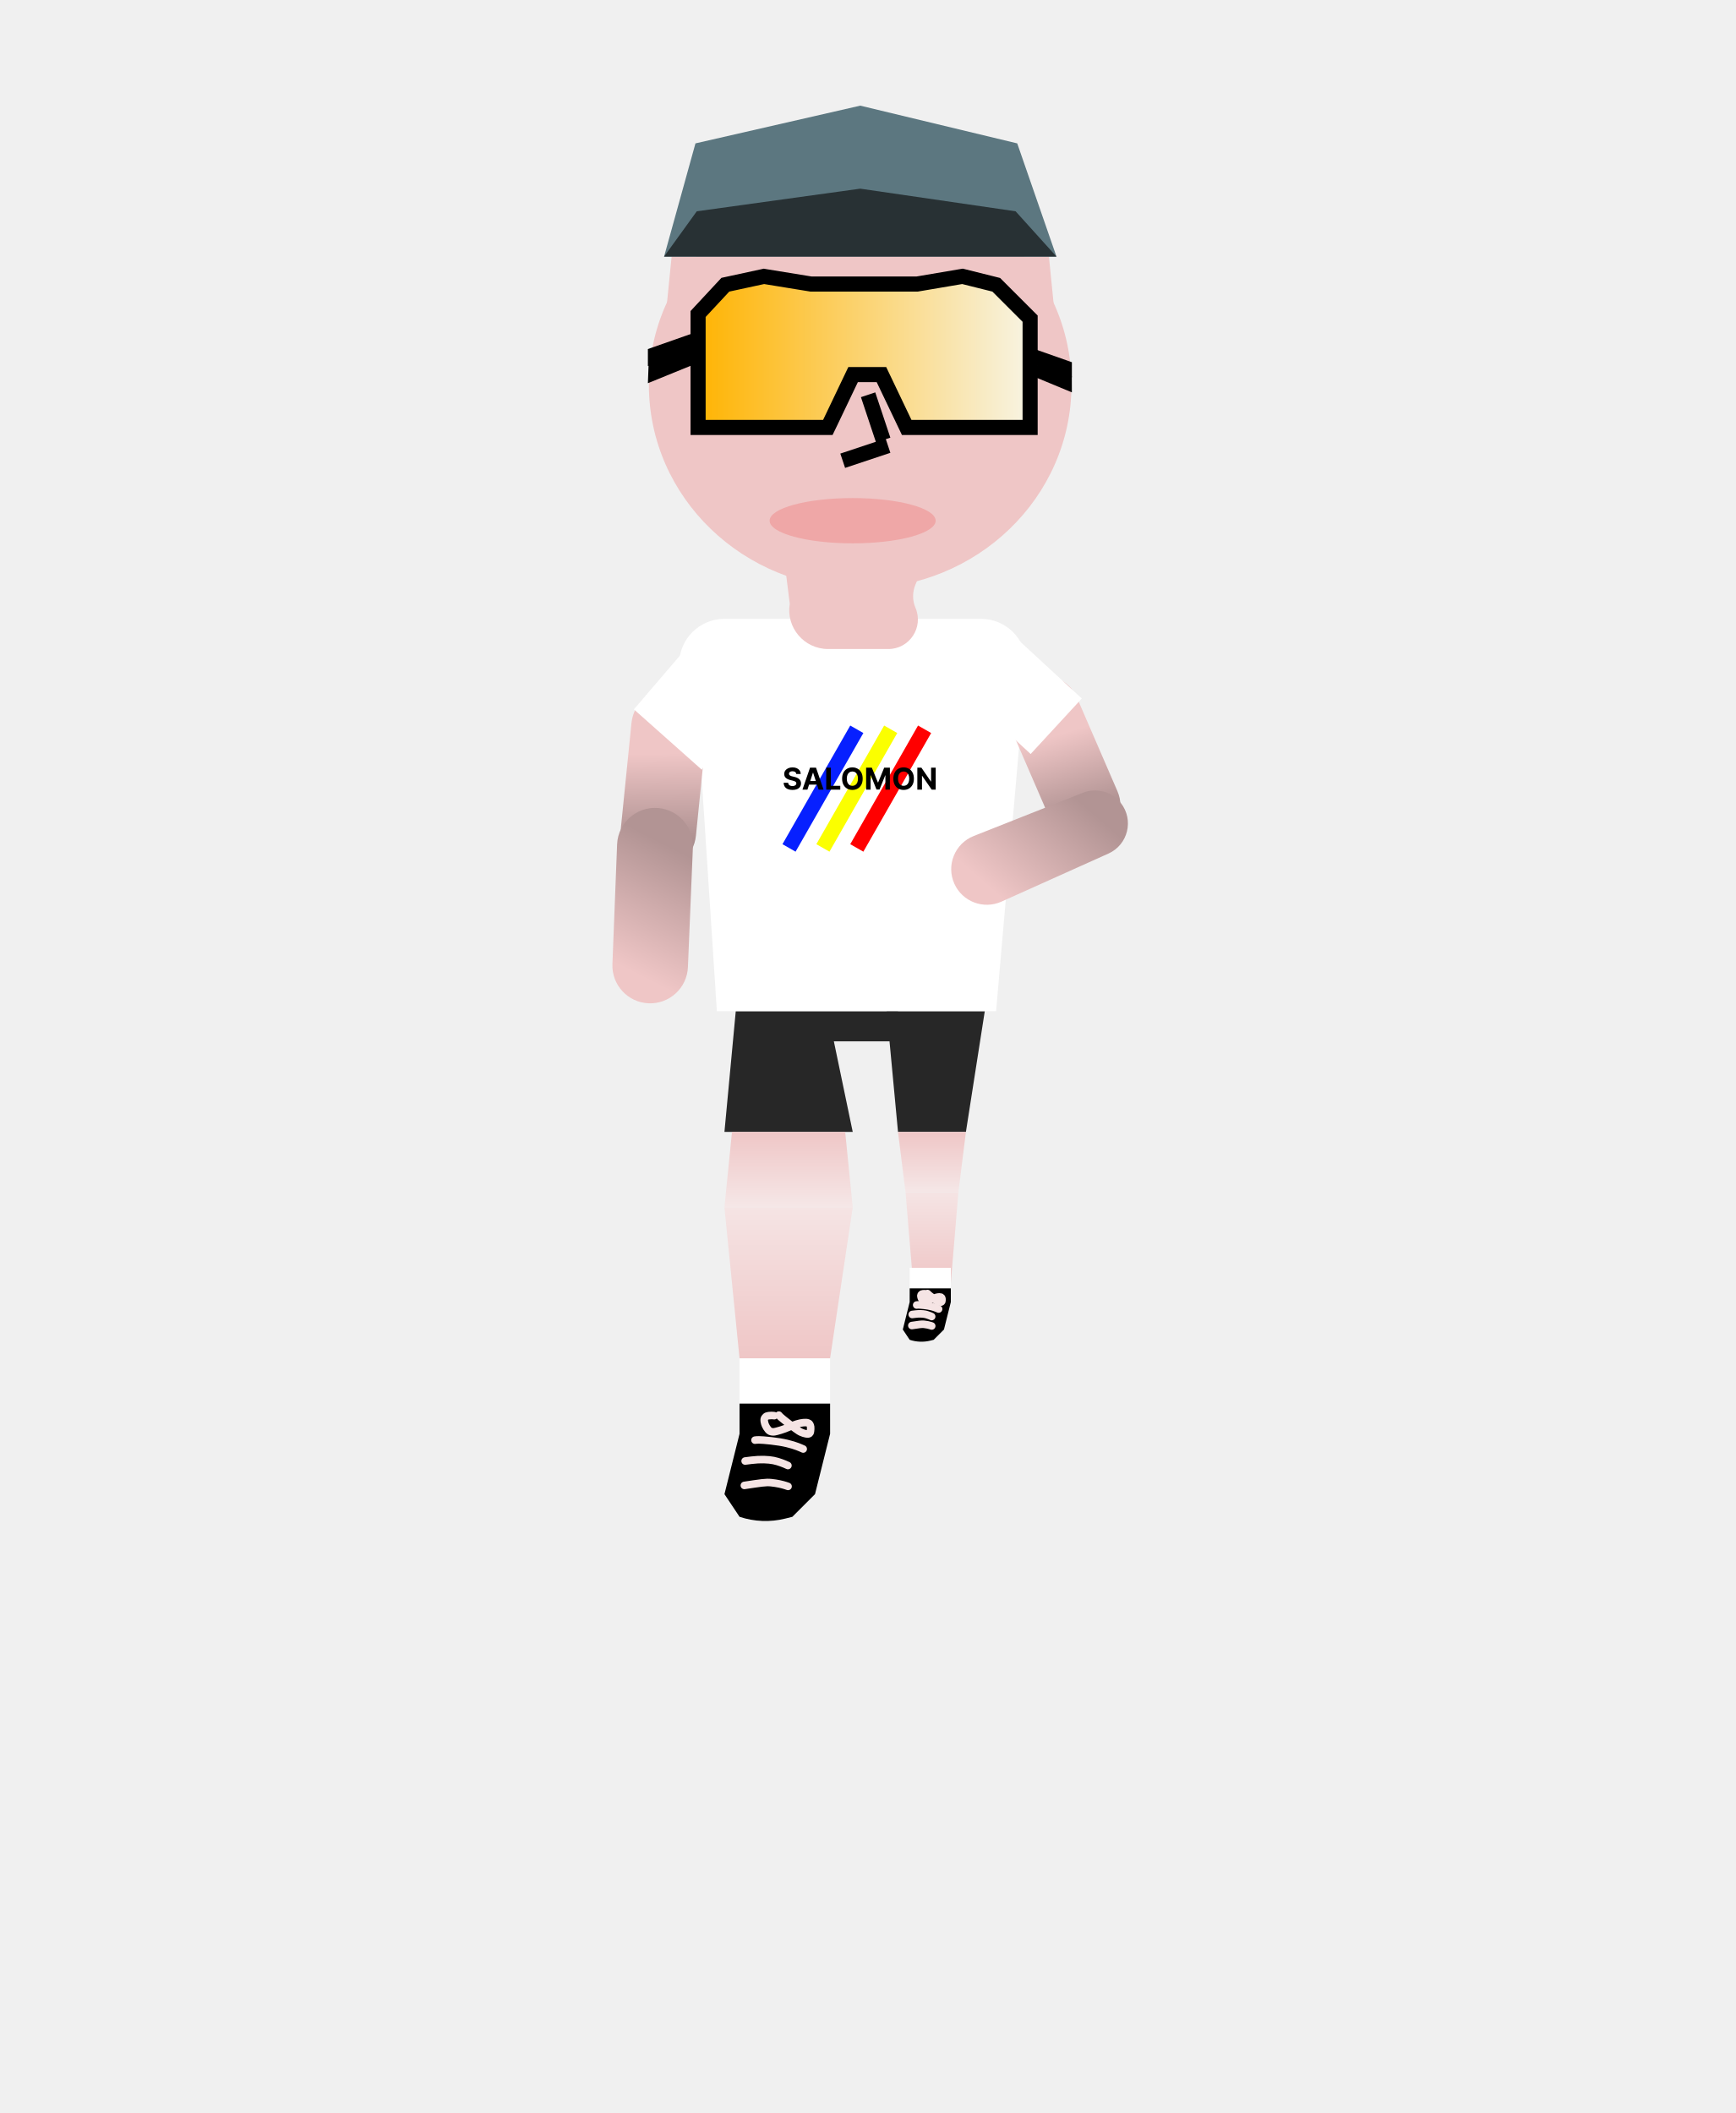
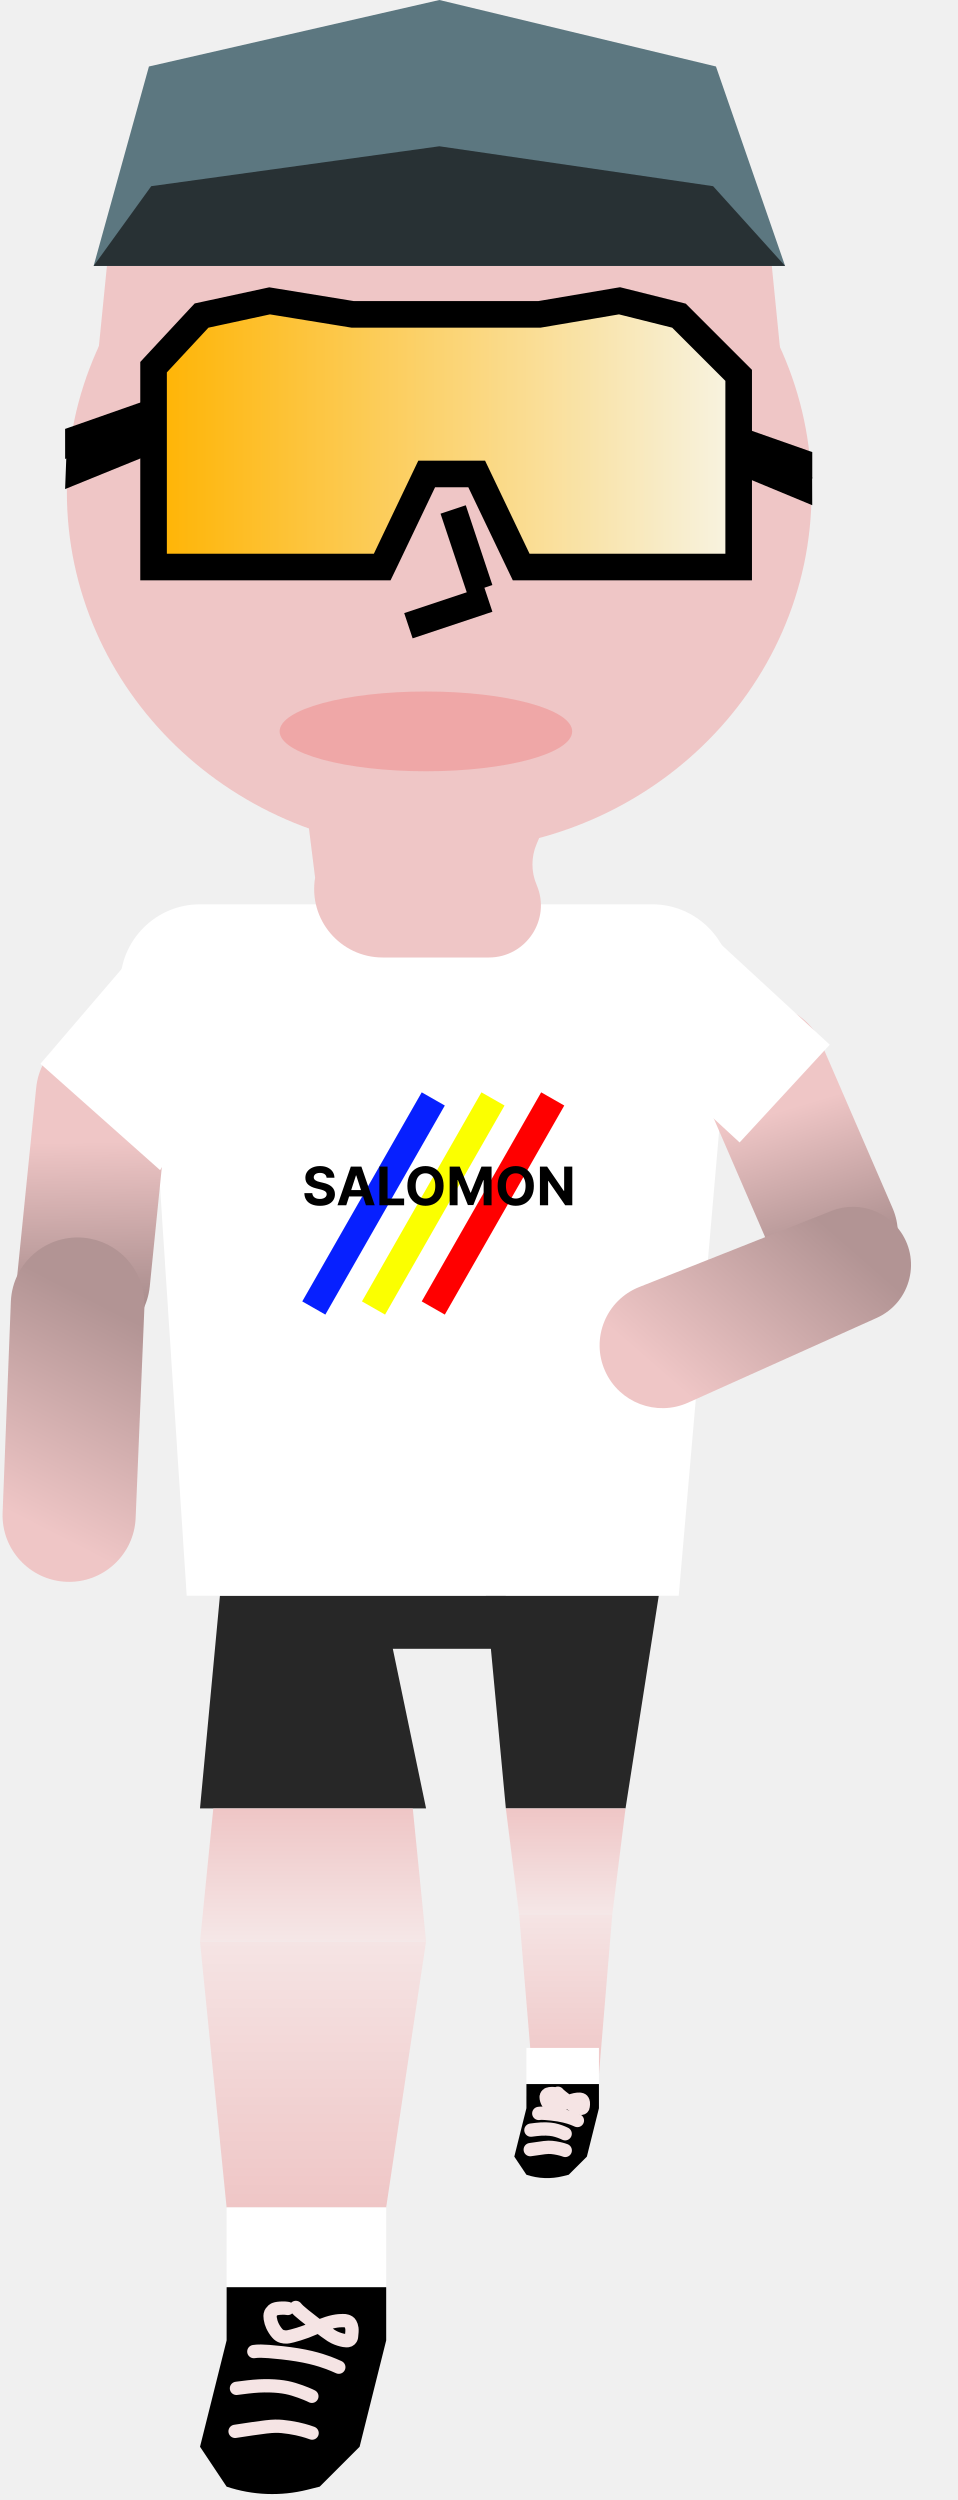
- <svg xmlns="http://www.w3.org/2000/svg" width="115" height="140" viewBox="0 0 115 140" fill="none">
-   <path d="M67.999 44.002C67.999 42.345 66.656 41.002 64.999 41.002H47.999C46.343 41.002 44.999 42.345 44.999 44.002C44.999 45.659 46.343 47.002 47.999 47.002H64.999C66.656 47.002 67.999 45.659 67.999 44.002Z" fill="white" />
-   <path d="M65.25 66.996H58.75L59.5 74.996H64L65.25 66.996Z" fill="#272727" />
-   <path d="M59 68.996L59.5 66.996H48.75L48 74.996H56.5L55.25 68.996H59Z" fill="#272727" />
-   <path d="M67.999 44H45.999L47.499 67H48.993H64.993H65.999L67.999 44Z" fill="white" />
-   <line x1="56.77" y1="48.32" x2="52.279" y2="56.181" stroke="#0720FF" />
-   <line x1="61.262" y1="48.32" x2="56.77" y2="56.181" stroke="#FF0000" />
-   <line x1="59.016" y1="48.32" x2="54.524" y2="56.181" stroke="#FBFF00" />
-   <path d="M52.76 51.282C52.754 51.225 52.73 51.18 52.687 51.149C52.644 51.117 52.585 51.101 52.511 51.101C52.461 51.101 52.419 51.108 52.384 51.122C52.349 51.136 52.323 51.155 52.304 51.18C52.286 51.205 52.278 51.232 52.278 51.264C52.276 51.29 52.282 51.312 52.294 51.332C52.306 51.351 52.323 51.368 52.344 51.382C52.365 51.396 52.39 51.408 52.418 51.419C52.446 51.428 52.476 51.437 52.508 51.444L52.638 51.475C52.702 51.489 52.76 51.508 52.813 51.532C52.866 51.556 52.912 51.585 52.951 51.62C52.99 51.654 53.02 51.695 53.041 51.742C53.063 51.788 53.074 51.842 53.074 51.903C53.074 51.992 53.051 52.069 53.006 52.134C52.962 52.199 52.897 52.25 52.813 52.286C52.729 52.321 52.628 52.339 52.51 52.339C52.392 52.339 52.29 52.321 52.203 52.285C52.116 52.249 52.048 52.196 52 52.125C51.952 52.054 51.926 51.966 51.924 51.862H52.221C52.225 51.91 52.239 51.951 52.263 51.984C52.288 52.016 52.322 52.04 52.363 52.057C52.406 52.073 52.453 52.081 52.506 52.081C52.558 52.081 52.603 52.074 52.642 52.058C52.681 52.043 52.711 52.022 52.732 51.995C52.753 51.968 52.764 51.937 52.764 51.902C52.764 51.87 52.754 51.842 52.735 51.82C52.716 51.797 52.688 51.779 52.651 51.763C52.615 51.747 52.57 51.733 52.517 51.72L52.358 51.681C52.236 51.651 52.139 51.604 52.068 51.541C51.997 51.477 51.962 51.392 51.962 51.284C51.962 51.196 51.985 51.119 52.032 51.053C52.08 50.988 52.146 50.936 52.229 50.899C52.312 50.862 52.407 50.844 52.513 50.844C52.621 50.844 52.715 50.862 52.796 50.899C52.877 50.936 52.94 50.988 52.985 51.053C53.03 51.119 53.053 51.196 53.054 51.282H52.76ZM53.499 52.318H53.169L53.671 50.864H54.068L54.569 52.318H54.239L53.875 51.196H53.864L53.499 52.318ZM53.478 51.747H54.257V51.987H53.478V51.747ZM54.744 52.318V50.864H55.052V52.065H55.675V52.318H54.744ZM57.159 51.591C57.159 51.75 57.129 51.885 57.069 51.996C57.009 52.107 56.928 52.192 56.824 52.251C56.722 52.309 56.606 52.338 56.478 52.338C56.349 52.338 56.233 52.309 56.13 52.25C56.027 52.191 55.946 52.106 55.886 51.995C55.827 51.884 55.797 51.749 55.797 51.591C55.797 51.432 55.827 51.297 55.886 51.186C55.946 51.075 56.027 50.99 56.13 50.932C56.233 50.873 56.349 50.844 56.478 50.844C56.606 50.844 56.722 50.873 56.824 50.932C56.928 50.99 57.009 51.075 57.069 51.186C57.129 51.297 57.159 51.432 57.159 51.591ZM56.847 51.591C56.847 51.488 56.832 51.402 56.801 51.331C56.771 51.261 56.728 51.207 56.672 51.171C56.617 51.134 56.552 51.116 56.478 51.116C56.403 51.116 56.339 51.134 56.283 51.171C56.228 51.207 56.185 51.261 56.154 51.331C56.124 51.402 56.108 51.488 56.108 51.591C56.108 51.694 56.124 51.781 56.154 51.851C56.185 51.922 56.228 51.975 56.283 52.011C56.339 52.048 56.403 52.066 56.478 52.066C56.552 52.066 56.617 52.048 56.672 52.011C56.728 51.975 56.771 51.922 56.801 51.851C56.832 51.781 56.847 51.694 56.847 51.591ZM57.387 50.864H57.766L58.166 51.841H58.184L58.584 50.864H58.963V52.318H58.665V51.372H58.653L58.277 52.311H58.074L57.697 51.368H57.685V52.318H57.387V50.864ZM60.553 51.591C60.553 51.75 60.523 51.885 60.463 51.996C60.404 52.107 60.322 52.192 60.219 52.251C60.116 52.309 60.001 52.338 59.872 52.338C59.743 52.338 59.627 52.309 59.524 52.25C59.422 52.191 59.34 52.106 59.281 51.995C59.221 51.884 59.191 51.749 59.191 51.591C59.191 51.432 59.221 51.297 59.281 51.186C59.34 51.075 59.422 50.99 59.524 50.932C59.627 50.873 59.743 50.844 59.872 50.844C60.001 50.844 60.116 50.873 60.219 50.932C60.322 50.99 60.404 51.075 60.463 51.186C60.523 51.297 60.553 51.432 60.553 51.591ZM60.242 51.591C60.242 51.488 60.226 51.402 60.195 51.331C60.165 51.261 60.122 51.207 60.067 51.171C60.011 51.134 59.947 51.116 59.872 51.116C59.798 51.116 59.733 51.134 59.678 51.171C59.622 51.207 59.579 51.261 59.548 51.331C59.518 51.402 59.503 51.488 59.503 51.591C59.503 51.694 59.518 51.781 59.548 51.851C59.579 51.922 59.622 51.975 59.678 52.011C59.733 52.048 59.798 52.066 59.872 52.066C59.947 52.066 60.011 52.048 60.067 52.011C60.122 51.975 60.165 51.922 60.195 51.851C60.226 51.781 60.242 51.694 60.242 51.591ZM61.998 50.864V52.318H61.732L61.099 51.403H61.089V52.318H60.781V50.864H61.051L61.679 51.779H61.692V50.864H61.998Z" fill="black" />
-   <path d="M61.828 36.002H51.828L52.328 40.002C52.066 41.572 53.277 43.002 54.869 43.002H58.859C60.264 43.002 61.212 41.565 60.658 40.273C60.447 39.781 60.447 39.223 60.658 38.731L61.828 36.002Z" fill="#EFC6C6" />
-   <path d="M69.5 17.002H44.5L44 22.002H70L69.5 17.002Z" fill="#EFC6C6" />
-   <ellipse cx="14" cy="13.5" rx="14" ry="13.5" transform="matrix(-1 0 0 1 70.9941 12.002)" fill="#EFC6C6" />
-   <path d="M46.254 28.32H54.851L54.988 28.036L56.524 24.82H58.403L59.94 28.036L60.076 28.32H68.254V21.113L66.01 18.869L65.876 18.835L63.774 18.31L63.67 18.327L60.765 18.82H53.738L50.709 18.327L50.617 18.311L50.524 18.332L48.212 18.832L48.059 18.865L47.952 18.98L46.388 20.661L46.254 20.806V28.32Z" fill="url(#paint0_linear_166_1388)" stroke="black" />
-   <path d="M71.021 23.998L68.18 22.999L67.858 23.946L71.02 24.998L71.021 23.998Z" fill="black" />
-   <path d="M71.016 24.941L68.797 23.994L68.476 24.941L71.02 25.996L71.016 24.941Z" fill="black" />
-   <path d="M42.928 23.127L46.137 22L46.5 23.069L42.928 24.257L42.928 23.127Z" fill="black" />
-   <path d="M42.974 24.183L45.772 23.014L46.135 24.084L42.928 25.389L42.974 24.183Z" fill="black" />
-   <line y1="-0.5" x2="3.162" y2="-0.5" transform="matrix(0.316228 0.948683 0.948683 -0.316228 57.9932 25.998)" stroke="black" />
-   <line y1="-0.5" x2="3.162" y2="-0.5" transform="matrix(-0.948683 0.316228 0.316228 0.948683 58.9941 30.002)" stroke="black" />
-   <ellipse cx="5.5" cy="1.5" rx="5.5" ry="1.5" transform="matrix(-1 0 0 1 61.9937 33)" fill="#EFA7A7" />
-   <path d="M67.4 9.5L57 7L46.08 9.5L44 17H70L67.4 9.5Z" fill="#5C7780" />
-   <path d="M67.292 14L57 12.5L46.167 14L44 17H70L67.292 14Z" fill="#283134" />
-   <path d="M56 75H48.5L48 80H56.5L56 75Z" fill="url(#paint1_linear_166_1388)" />
-   <path d="M64 75H59.5L60 79H63.5L64 75Z" fill="url(#paint2_linear_166_1388)" />
-   <path d="M63.5 79H60L60.5 85H63L63.5 79Z" fill="url(#paint3_linear_166_1388)" />
-   <path d="M56.5 79.998H48L49 89.998H55L56.5 79.998Z" fill="url(#paint4_linear_166_1388)" />
-   <rect width="2.727" height="1.818" transform="matrix(-1 0 0 1 63 84.002)" fill="white" />
-   <path d="M63 86.27V85.361H60.273V86.27L59.818 88.089L60.273 88.77C60.718 88.919 61.196 88.937 61.652 88.823L61.864 88.77L62.545 88.089L63 86.27Z" fill="black" />
-   <path d="M61.733 87.856C61.714 87.849 61.695 87.842 61.655 87.829C61.615 87.817 61.555 87.799 61.477 87.783C61.399 87.766 61.305 87.751 61.224 87.743C61.142 87.736 61.076 87.736 60.945 87.751C60.814 87.766 60.621 87.796 60.417 87.826" stroke="#F5E4E4" stroke-width="0.5" stroke-linecap="round" />
-   <path d="M61.73 87.229C61.706 87.217 61.682 87.205 61.63 87.184C61.578 87.162 61.498 87.132 61.419 87.109C61.34 87.085 61.264 87.069 61.166 87.059C61.068 87.049 60.95 87.046 60.827 87.052C60.703 87.059 60.577 87.076 60.442 87.093" stroke="#F5E4E4" stroke-width="0.5" stroke-linecap="round" />
-   <path d="M62.19 86.731C62.169 86.722 62.148 86.712 62.102 86.693C62.056 86.674 61.985 86.645 61.883 86.613C61.78 86.582 61.648 86.548 61.481 86.52C61.315 86.493 61.118 86.473 60.994 86.464C60.87 86.454 60.824 86.457 60.794 86.459C60.764 86.461 60.751 86.463 60.738 86.465" stroke="#F5E4E4" stroke-width="0.5" stroke-linecap="round" />
-   <path d="M61.455 85.705C61.458 85.709 61.461 85.713 61.473 85.727C61.485 85.74 61.506 85.763 61.599 85.838C61.691 85.912 61.854 86.038 61.953 86.111C62.052 86.184 62.083 86.201 62.112 86.216C62.142 86.23 62.17 86.241 62.199 86.25C62.227 86.259 62.255 86.266 62.276 86.269C62.312 86.276 62.333 86.274 62.345 86.273C62.375 86.269 62.391 86.249 62.402 86.228C62.404 86.223 62.405 86.22 62.407 86.201C62.41 86.182 62.413 86.149 62.415 86.123C62.416 86.096 62.416 86.078 62.414 86.062C62.41 86.031 62.4 86.006 62.388 85.984C62.372 85.955 62.35 85.948 62.321 85.936C62.309 85.931 62.291 85.93 62.255 85.93C62.22 85.929 62.167 85.932 62.101 85.946C62.035 85.96 61.958 85.984 61.879 86.016C61.8 86.046 61.722 86.083 61.636 86.116C61.549 86.149 61.456 86.176 61.397 86.191C61.337 86.207 61.315 86.209 61.3 86.21C61.275 86.212 61.249 86.208 61.217 86.2C61.201 86.196 61.188 86.189 61.175 86.181C61.163 86.173 61.151 86.163 61.137 86.146C61.123 86.129 61.105 86.107 61.09 86.083C61.075 86.06 61.063 86.036 61.054 86.016C61.045 85.996 61.039 85.982 61.033 85.961C61.027 85.94 61.021 85.913 61.018 85.894C61.012 85.862 61.015 85.84 61.018 85.822C61.021 85.799 61.043 85.773 61.067 85.75C61.074 85.743 61.085 85.738 61.098 85.734C61.111 85.728 61.127 85.725 61.151 85.722C61.174 85.719 61.206 85.716 61.233 85.716C61.26 85.716 61.281 85.718 61.295 85.719C61.308 85.721 61.313 85.722 61.318 85.723" stroke="#F5E4E4" stroke-width="0.5" stroke-linecap="round" />
-   <rect width="6" height="4" transform="matrix(-1 0 0 1 55.0005 90.002)" fill="white" />
-   <path d="M55.001 94.998V92.998H49.001V94.998L48.001 98.998L49.001 100.498C49.98 100.825 51.033 100.865 52.034 100.615L52.501 100.498L54.001 98.998L55.001 94.998Z" fill="black" />
-   <path d="M52.215 98.484C52.172 98.469 52.13 98.453 52.042 98.425C51.954 98.398 51.822 98.359 51.651 98.322C51.48 98.286 51.273 98.253 51.093 98.236C50.914 98.219 50.768 98.219 50.48 98.252C50.193 98.285 49.768 98.351 49.319 98.419" stroke="#F5E4E4" stroke-width="0.5" stroke-linecap="round" />
-   <path d="M52.206 97.101C52.153 97.075 52.099 97.048 51.984 97.002C51.87 96.955 51.694 96.889 51.52 96.837C51.346 96.785 51.179 96.75 50.964 96.728C50.748 96.706 50.489 96.698 50.217 96.712C49.945 96.727 49.668 96.764 49.371 96.802" stroke="#F5E4E4" stroke-width="0.5" stroke-linecap="round" />
-   <path d="M53.219 96.006C53.172 95.985 53.126 95.964 53.024 95.921C52.923 95.879 52.768 95.815 52.542 95.746C52.317 95.676 52.026 95.602 51.659 95.542C51.293 95.482 50.861 95.438 50.587 95.417C50.314 95.397 50.212 95.402 50.146 95.406C50.08 95.411 50.053 95.415 50.024 95.419" stroke="#F5E4E4" stroke-width="0.5" stroke-linecap="round" />
-   <path d="M51.603 93.76C51.61 93.769 51.617 93.777 51.643 93.807C51.669 93.837 51.715 93.888 51.918 94.052C52.121 94.216 52.48 94.492 52.698 94.653C52.917 94.814 52.984 94.852 53.049 94.883C53.115 94.915 53.176 94.939 53.239 94.958C53.301 94.978 53.361 94.993 53.409 95.001C53.488 95.015 53.533 95.012 53.56 95.009C53.627 94.999 53.661 94.955 53.685 94.911C53.691 94.9 53.693 94.892 53.698 94.851C53.703 94.81 53.711 94.736 53.714 94.678C53.717 94.62 53.716 94.581 53.712 94.545C53.704 94.478 53.682 94.421 53.656 94.374C53.62 94.309 53.573 94.293 53.508 94.268C53.482 94.258 53.441 94.254 53.363 94.254C53.285 94.253 53.17 94.26 53.025 94.29C52.88 94.32 52.709 94.374 52.535 94.443C52.362 94.511 52.191 94.592 52 94.664C51.809 94.736 51.604 94.796 51.474 94.829C51.344 94.863 51.295 94.868 51.261 94.871C51.206 94.875 51.148 94.867 51.079 94.849C51.045 94.84 51.016 94.825 50.988 94.807C50.96 94.789 50.935 94.767 50.903 94.73C50.871 94.694 50.833 94.644 50.8 94.591C50.767 94.54 50.74 94.487 50.72 94.444C50.7 94.401 50.688 94.369 50.674 94.323C50.661 94.277 50.648 94.218 50.64 94.175C50.629 94.106 50.634 94.056 50.64 94.018C50.649 93.966 50.696 93.908 50.748 93.859C50.764 93.844 50.789 93.833 50.818 93.822C50.847 93.811 50.881 93.803 50.933 93.796C50.985 93.789 51.054 93.784 51.114 93.784C51.173 93.783 51.22 93.787 51.25 93.791C51.279 93.794 51.29 93.796 51.3 93.798" stroke="#F5E4E4" stroke-width="0.5" stroke-linecap="round" />
-   <rect x="70.393" y="43.998" width="11.598" height="4.831" rx="2.416" transform="rotate(66.5957 70.3931 43.998)" fill="url(#paint5_linear_166_1388)" />
-   <path d="M71.745 52.529C72.642 52.173 73.666 52.449 74.264 53.206C75.145 54.322 74.742 55.97 73.445 56.553L66.354 59.739C65.165 60.274 63.768 59.743 63.233 58.553C62.682 57.326 63.266 55.886 64.517 55.391L71.745 52.529Z" fill="url(#paint6_linear_166_1388)" />
-   <rect width="6.321" height="5" transform="matrix(-0.735019 -0.678046 -0.678046 0.735019 71.6792 46.2812)" fill="white" />
-   <rect width="12.004" height="5" rx="2.5" transform="matrix(-0.10054 0.994933 0.994933 0.10054 42.0923 45.4121)" fill="url(#paint7_linear_166_1388)" />
-   <path d="M45.91 56.147C45.961 54.911 45.105 53.821 43.892 53.578C42.376 53.275 40.948 54.4 40.888 55.945L40.578 63.877C40.523 65.258 41.6 66.422 42.981 66.476C44.36 66.53 45.522 65.458 45.58 64.079L45.91 56.147Z" fill="url(#paint8_linear_166_1388)" />
-   <path d="M46.249 42.039L42 46.998L46.499 50.998L50 45.253L46.249 42.039Z" fill="white" />
+ <svg xmlns="http://www.w3.org/2000/svg" width="36" height="94" viewBox="0 0 36 94" fill="none">
+   <path d="M27.52 37.002C27.52 35.345 26.176 34.002 24.52 34.002H7.52C5.863 34.002 4.52 35.345 4.52 37.002C4.52 38.659 5.863 40.002 7.52 40.002H24.52C26.176 40.002 27.52 38.659 27.52 37.002Z" fill="white" />
+   <path d="M24.77 59.996H18.27L19.02 67.996H23.52L24.77 59.996Z" fill="#272727" />
+   <path d="M18.52 61.996L19.02 59.996H8.27L7.52 67.996H16.02L14.77 61.996H18.52Z" fill="#272727" />
+   <path d="M27.52 37H5.52L7.02 60H8.513H24.513H25.52L27.52 37Z" fill="white" />
+   <line x1="16.291" y1="41.32" x2="11.799" y2="49.181" stroke="#0720FF" />
+   <line x1="20.782" y1="41.32" x2="16.291" y2="49.181" stroke="#FF0000" />
+   <line x1="18.536" y1="41.32" x2="14.044" y2="49.181" stroke="#FBFF00" />
+   <path d="M12.28 44.282C12.274 44.225 12.25 44.18 12.207 44.149C12.164 44.117 12.105 44.101 12.031 44.101C11.981 44.101 11.939 44.108 11.904 44.122C11.87 44.136 11.843 44.155 11.825 44.18C11.806 44.205 11.797 44.232 11.797 44.264C11.797 44.29 11.802 44.312 11.814 44.332C11.826 44.351 11.843 44.368 11.864 44.382C11.886 44.396 11.91 44.408 11.938 44.419C11.966 44.428 11.996 44.437 12.028 44.444L12.158 44.475C12.222 44.489 12.28 44.508 12.333 44.532C12.386 44.556 12.432 44.585 12.471 44.62C12.51 44.654 12.54 44.695 12.561 44.742C12.583 44.788 12.594 44.842 12.594 44.903C12.594 44.992 12.571 45.069 12.526 45.134C12.482 45.199 12.417 45.25 12.333 45.286C12.249 45.321 12.148 45.339 12.03 45.339C11.912 45.339 11.81 45.321 11.723 45.285C11.636 45.249 11.569 45.196 11.52 45.125C11.472 45.054 11.446 44.966 11.444 44.862H11.741C11.745 44.91 11.759 44.951 11.783 44.984C11.808 45.016 11.842 45.04 11.883 45.057C11.926 45.073 11.973 45.081 12.026 45.081C12.078 45.081 12.123 45.074 12.162 45.058C12.201 45.043 12.231 45.022 12.252 44.995C12.273 44.968 12.284 44.937 12.284 44.902C12.284 44.87 12.274 44.842 12.255 44.82C12.236 44.797 12.208 44.779 12.171 44.763C12.135 44.747 12.09 44.733 12.037 44.72L11.879 44.681C11.756 44.651 11.659 44.604 11.588 44.541C11.517 44.477 11.482 44.392 11.482 44.284C11.482 44.196 11.505 44.119 11.553 44.053C11.6 43.988 11.666 43.936 11.749 43.899C11.833 43.862 11.927 43.844 12.033 43.844C12.141 43.844 12.236 43.862 12.316 43.899C12.397 43.936 12.46 43.988 12.505 44.053C12.55 44.119 12.573 44.196 12.575 44.282H12.28ZM13.019 45.318H12.689L13.191 43.864H13.588L14.089 45.318H13.759L13.395 44.196H13.384L13.019 45.318ZM12.998 44.747H13.777V44.987H12.998V44.747ZM14.264 45.318V43.864H14.572V45.065H15.195V45.318H14.264ZM16.679 44.591C16.679 44.75 16.649 44.885 16.589 44.996C16.529 45.107 16.448 45.192 16.344 45.251C16.242 45.309 16.126 45.338 15.998 45.338C15.869 45.338 15.753 45.309 15.65 45.25C15.547 45.191 15.466 45.106 15.406 44.995C15.347 44.884 15.317 44.749 15.317 44.591C15.317 44.432 15.347 44.297 15.406 44.186C15.466 44.075 15.547 43.99 15.65 43.932C15.753 43.873 15.869 43.844 15.998 43.844C16.126 43.844 16.242 43.873 16.344 43.932C16.448 43.99 16.529 44.075 16.589 44.186C16.649 44.297 16.679 44.432 16.679 44.591ZM16.367 44.591C16.367 44.488 16.352 44.402 16.321 44.331C16.291 44.261 16.248 44.207 16.192 44.171C16.137 44.134 16.072 44.116 15.998 44.116C15.924 44.116 15.859 44.134 15.803 44.171C15.748 44.207 15.705 44.261 15.674 44.331C15.644 44.402 15.629 44.488 15.629 44.591C15.629 44.694 15.644 44.781 15.674 44.851C15.705 44.922 15.748 44.975 15.803 45.011C15.859 45.048 15.924 45.066 15.998 45.066C16.072 45.066 16.137 45.048 16.192 45.011C16.248 44.975 16.291 44.922 16.321 44.851C16.352 44.781 16.367 44.694 16.367 44.591ZM16.907 43.864H17.286L17.687 44.841H17.704L18.104 43.864H18.483V45.318H18.185V44.372H18.173L17.797 45.311H17.593L17.217 44.368H17.205V45.318H16.907V43.864ZM20.073 44.591C20.073 44.75 20.043 44.885 19.983 44.996C19.924 45.107 19.842 45.192 19.739 45.251C19.636 45.309 19.521 45.338 19.392 45.338C19.263 45.338 19.147 45.309 19.044 45.25C18.942 45.191 18.86 45.106 18.801 44.995C18.741 44.884 18.711 44.749 18.711 44.591C18.711 44.432 18.741 44.297 18.801 44.186C18.86 44.075 18.942 43.99 19.044 43.932C19.147 43.873 19.263 43.844 19.392 43.844C19.521 43.844 19.636 43.873 19.739 43.932C19.842 43.99 19.924 44.075 19.983 44.186C20.043 44.297 20.073 44.432 20.073 44.591ZM19.762 44.591C19.762 44.488 19.746 44.402 19.715 44.331C19.685 44.261 19.642 44.207 19.587 44.171C19.532 44.134 19.467 44.116 19.392 44.116C19.318 44.116 19.253 44.134 19.198 44.171C19.142 44.207 19.099 44.261 19.069 44.331C19.038 44.402 19.023 44.488 19.023 44.591C19.023 44.694 19.038 44.781 19.069 44.851C19.099 44.922 19.142 44.975 19.198 45.011C19.253 45.048 19.318 45.066 19.392 45.066C19.467 45.066 19.532 45.048 19.587 45.011C19.642 44.975 19.685 44.922 19.715 44.851C19.746 44.781 19.762 44.694 19.762 44.591ZM21.518 43.864V45.318H21.252L20.619 44.403H20.609V45.318H20.301V43.864H20.571L21.199 44.779H21.212V43.864H21.518Z" fill="black" />
+   <path d="M21.348 29.002H11.348L11.848 33.002C11.586 34.572 12.797 36.002 14.389 36.002H18.379C19.784 36.002 20.732 34.565 20.178 33.273C19.967 32.781 19.967 32.223 20.178 31.731L21.348 29.002Z" fill="#EFC6C6" />
+   <path d="M29.02 10.002H4.02L3.52 15.002H29.52L29.02 10.002Z" fill="#EFC6C6" />
+   <ellipse cx="14" cy="13.5" rx="14" ry="13.5" transform="matrix(-1 0 0 1 30.5142 5.00195)" fill="#EFC6C6" />
+   <path d="M5.774 21.32H14.371L14.508 21.036L16.044 17.82H17.923L19.46 21.036L19.596 21.32H27.774V14.113L25.53 11.869L25.395 11.835L23.294 11.31L23.191 11.327L20.285 11.82H13.258L10.229 11.327L10.137 11.312L10.044 11.332L7.732 11.832L7.579 11.865L7.472 11.979L5.908 13.661L5.774 13.806V21.32Z" fill="url(#paint0_linear_166_1387)" stroke="black" />
+   <path d="M30.541 16.998L27.7 15.999L27.378 16.946L30.541 17.998L30.541 16.998Z" fill="black" />
+   <path d="M30.536 17.941L28.317 16.994L27.996 17.941L30.54 18.996L30.536 17.941Z" fill="black" />
+   <path d="M2.448 16.127L5.657 15L6.02 16.069L2.449 17.257L2.448 16.127Z" fill="black" />
+   <path d="M2.494 17.183L5.292 16.014L5.655 17.084L2.448 18.389L2.494 17.183Z" fill="black" />
+   <line y1="-0.5" x2="3.162" y2="-0.5" transform="matrix(0.316228 0.948683 0.948683 -0.316228 17.5132 18.998)" stroke="black" />
+   <line y1="-0.5" x2="3.162" y2="-0.5" transform="matrix(-0.948683 0.316228 0.316228 0.948683 18.5142 23.002)" stroke="black" />
+   <ellipse cx="5.5" cy="1.5" rx="5.5" ry="1.5" transform="matrix(-1 0 0 1 21.5137 26)" fill="#EFA7A7" />
+   <path d="M26.92 2.5L16.52 0L5.6 2.5L3.52 10H29.52L26.92 2.5Z" fill="#5C7780" />
+   <path d="M26.812 7L16.52 5.5L5.687 7L3.52 10H29.52L26.812 7Z" fill="#283134" />
+   <path d="M15.52 68H8.02L7.52 73H16.02L15.52 68Z" fill="url(#paint1_linear_166_1387)" />
+   <path d="M23.52 68H19.02L19.52 72H23.02L23.52 68Z" fill="url(#paint2_linear_166_1387)" />
+   <path d="M23.02 72H19.52L20.02 78H22.52L23.02 72Z" fill="url(#paint3_linear_166_1387)" />
+   <path d="M16.02 72.998H7.52L8.52 82.998H14.52L16.02 72.998Z" fill="url(#paint4_linear_166_1387)" />
+   <rect width="2.727" height="1.818" transform="matrix(-1 0 0 1 22.5201 77.002)" fill="white" />
+   <path d="M22.52 79.27V78.361H19.793V79.27L19.338 81.089L19.793 81.77C20.238 81.919 20.716 81.937 21.172 81.823L21.384 81.77L22.066 81.089L22.52 79.27Z" fill="black" />
+   <path d="M21.253 80.856C21.234 80.849 21.215 80.842 21.175 80.829C21.135 80.817 21.075 80.799 20.997 80.783C20.919 80.766 20.825 80.751 20.744 80.743C20.662 80.736 20.596 80.736 20.465 80.751C20.334 80.766 20.141 80.796 19.937 80.826" stroke="#F5E4E4" stroke-width="0.5" stroke-linecap="round" />
+   <path d="M21.25 80.229C21.226 80.217 21.202 80.205 21.15 80.184C21.098 80.162 21.018 80.132 20.939 80.109C20.86 80.085 20.784 80.069 20.686 80.059C20.588 80.049 20.471 80.046 20.347 80.052C20.223 80.059 20.097 80.076 19.962 80.093" stroke="#F5E4E4" stroke-width="0.5" stroke-linecap="round" />
+   <path d="M21.71 79.731C21.689 79.722 21.668 79.712 21.622 79.693C21.576 79.674 21.505 79.645 21.403 79.613C21.3 79.582 21.168 79.548 21.001 79.52C20.835 79.493 20.638 79.473 20.514 79.464C20.39 79.454 20.344 79.457 20.314 79.459C20.284 79.461 20.271 79.463 20.258 79.465" stroke="#F5E4E4" stroke-width="0.5" stroke-linecap="round" />
+   <path d="M20.975 78.705C20.978 78.709 20.981 78.713 20.993 78.727C21.005 78.74 21.026 78.763 21.119 78.838C21.211 78.912 21.374 79.038 21.473 79.111C21.572 79.184 21.603 79.201 21.633 79.216C21.662 79.23 21.69 79.241 21.719 79.25C21.747 79.259 21.775 79.266 21.796 79.269C21.832 79.276 21.853 79.274 21.865 79.273C21.895 79.269 21.911 79.249 21.922 79.228C21.924 79.223 21.925 79.22 21.927 79.201C21.93 79.182 21.933 79.149 21.935 79.123C21.936 79.096 21.936 79.078 21.934 79.062C21.93 79.031 21.92 79.006 21.908 78.984C21.892 78.955 21.871 78.948 21.841 78.936C21.829 78.931 21.811 78.93 21.775 78.93C21.74 78.929 21.687 78.932 21.622 78.946C21.556 78.96 21.478 78.984 21.399 79.016C21.32 79.046 21.242 79.083 21.156 79.116C21.069 79.149 20.976 79.176 20.917 79.191C20.858 79.207 20.835 79.209 20.82 79.21C20.795 79.212 20.769 79.208 20.737 79.2C20.721 79.196 20.708 79.189 20.696 79.181C20.683 79.173 20.672 79.163 20.657 79.146C20.642 79.129 20.625 79.107 20.61 79.083C20.595 79.06 20.583 79.036 20.574 79.016C20.565 78.996 20.559 78.982 20.553 78.961C20.547 78.94 20.541 78.913 20.538 78.894C20.532 78.862 20.535 78.84 20.538 78.822C20.541 78.799 20.563 78.773 20.587 78.75C20.594 78.743 20.605 78.738 20.618 78.734C20.631 78.728 20.647 78.725 20.671 78.722C20.694 78.719 20.726 78.716 20.753 78.716C20.78 78.716 20.801 78.718 20.815 78.719C20.828 78.721 20.833 78.722 20.838 78.723" stroke="#F5E4E4" stroke-width="0.5" stroke-linecap="round" />
+   <rect width="6" height="4" transform="matrix(-1 0 0 1 14.5205 83.002)" fill="white" />
+   <path d="M14.521 87.998V85.998H8.521V87.998L7.521 91.998L8.521 93.498C9.5 93.825 10.553 93.865 11.555 93.615L12.021 93.498L13.521 91.998L14.521 87.998Z" fill="black" />
+   <path d="M11.735 91.484C11.692 91.469 11.65 91.453 11.562 91.425C11.474 91.398 11.342 91.359 11.171 91.322C11 91.286 10.793 91.253 10.613 91.236C10.434 91.219 10.288 91.219 10 91.252C9.713 91.285 9.288 91.351 8.839 91.419" stroke="#F5E4E4" stroke-width="0.5" stroke-linecap="round" />
+   <path d="M11.726 90.101C11.673 90.075 11.62 90.048 11.505 90.002C11.39 89.955 11.214 89.889 11.04 89.837C10.867 89.785 10.699 89.75 10.484 89.728C10.268 89.706 10.009 89.698 9.737 89.712C9.465 89.727 9.188 89.764 8.891 89.802" stroke="#F5E4E4" stroke-width="0.5" stroke-linecap="round" />
+   <path d="M12.739 89.006C12.693 88.985 12.646 88.964 12.544 88.921C12.443 88.879 12.288 88.815 12.063 88.746C11.837 88.676 11.546 88.602 11.179 88.542C10.813 88.482 10.38 88.438 10.107 88.417C9.834 88.397 9.732 88.402 9.666 88.406C9.6 88.411 9.573 88.415 9.544 88.419" stroke="#F5E4E4" stroke-width="0.5" stroke-linecap="round" />
+   <path d="M11.123 86.76C11.13 86.769 11.137 86.777 11.163 86.807C11.19 86.837 11.235 86.888 11.438 87.052C11.641 87.216 12 87.492 12.218 87.653C12.437 87.814 12.504 87.852 12.569 87.883C12.635 87.915 12.696 87.939 12.758 87.958C12.821 87.978 12.882 87.993 12.929 88.001C13.008 88.015 13.053 88.012 13.08 88.009C13.148 87.999 13.181 87.955 13.205 87.911C13.211 87.9 13.213 87.892 13.218 87.851C13.223 87.81 13.231 87.736 13.234 87.678C13.237 87.62 13.236 87.581 13.232 87.545C13.224 87.478 13.202 87.421 13.176 87.374C13.14 87.309 13.093 87.293 13.028 87.268C13.002 87.258 12.961 87.254 12.883 87.254C12.805 87.253 12.69 87.26 12.545 87.29C12.4 87.32 12.229 87.374 12.055 87.443C11.882 87.511 11.711 87.592 11.52 87.664C11.329 87.736 11.124 87.796 10.994 87.829C10.864 87.863 10.816 87.868 10.781 87.871C10.726 87.875 10.669 87.867 10.599 87.849C10.565 87.84 10.536 87.825 10.508 87.807C10.48 87.789 10.455 87.767 10.423 87.73C10.391 87.694 10.353 87.644 10.32 87.591C10.287 87.54 10.261 87.487 10.24 87.444C10.22 87.401 10.208 87.369 10.194 87.323C10.181 87.277 10.168 87.218 10.161 87.175C10.149 87.106 10.155 87.056 10.161 87.018C10.169 86.966 10.216 86.908 10.268 86.859C10.284 86.844 10.309 86.833 10.338 86.822C10.367 86.811 10.401 86.803 10.453 86.796C10.505 86.789 10.574 86.784 10.634 86.784C10.693 86.783 10.74 86.787 10.77 86.791C10.799 86.794 10.81 86.796 10.82 86.798" stroke="#F5E4E4" stroke-width="0.5" stroke-linecap="round" />
+   <rect x="29.913" y="36.998" width="11.598" height="4.831" rx="2.416" transform="rotate(66.5957 29.9131 36.998)" fill="url(#paint5_linear_166_1387)" />
+   <path d="M31.265 45.529C32.162 45.173 33.186 45.449 33.784 46.206C34.665 47.322 34.262 48.97 32.965 49.553L25.874 52.739C24.685 53.274 23.288 52.743 22.753 51.553C22.202 50.326 22.786 48.886 24.038 48.391L31.265 45.529Z" fill="url(#paint6_linear_166_1387)" />
+   <rect width="6.321" height="5" transform="matrix(-0.735019 -0.678046 -0.678046 0.735019 31.1993 39.2812)" fill="white" />
+   <rect width="12.004" height="5" rx="2.5" transform="matrix(-0.10054 0.994933 0.994933 0.10054 1.61235 38.4121)" fill="url(#paint7_linear_166_1387)" />
+   <path d="M5.43 49.147C5.481 47.911 4.625 46.821 3.412 46.578C1.896 46.275 0.468 47.4 0.408 48.945L0.098 56.877C0.044 58.258 1.12 59.422 2.501 59.476C3.88 59.53 5.042 58.458 5.1 57.079L5.43 49.147Z" fill="url(#paint8_linear_166_1387)" />
+   <path d="M5.769 35.039L1.52 39.998L6.02 43.998L9.52 38.253L5.769 35.039Z" fill="white" />
  <defs>
-     <linearGradient id="paint0_linear_166_1388" x1="46" y1="23.502" x2="69" y2="23.502" gradientUnits="userSpaceOnUse">
+     <linearGradient id="paint0_linear_166_1387" x1="5.52" y1="16.502" x2="28.52" y2="16.502" gradientUnits="userSpaceOnUse">
      <stop stop-color="#FFB300" />
      <stop offset="1" stop-color="#F7F6EB" />
    </linearGradient>
-     <linearGradient id="paint1_linear_166_1388" x1="52" y1="75" x2="52" y2="80" gradientUnits="userSpaceOnUse">
+     <linearGradient id="paint1_linear_166_1387" x1="11.52" y1="68" x2="11.52" y2="73" gradientUnits="userSpaceOnUse">
      <stop stop-color="#EFC6C6" />
      <stop offset="1" stop-color="#F5E7E7" />
    </linearGradient>
-     <linearGradient id="paint2_linear_166_1388" x1="62" y1="75" x2="62" y2="79" gradientUnits="userSpaceOnUse">
+     <linearGradient id="paint2_linear_166_1387" x1="21.52" y1="68" x2="21.52" y2="72" gradientUnits="userSpaceOnUse">
      <stop stop-color="#EFC6C6" />
      <stop offset="1" stop-color="#F5E7E7" />
    </linearGradient>
-     <linearGradient id="paint3_linear_166_1388" x1="61.714" y1="85" x2="61.714" y2="79" gradientUnits="userSpaceOnUse">
+     <linearGradient id="paint3_linear_166_1387" x1="21.234" y1="78" x2="21.234" y2="72" gradientUnits="userSpaceOnUse">
      <stop stop-color="#EFC6C6" />
      <stop offset="1" stop-color="#F5E4E4" />
    </linearGradient>
-     <linearGradient id="paint4_linear_166_1388" x1="53" y1="89.998" x2="53" y2="79.998" gradientUnits="userSpaceOnUse">
+     <linearGradient id="paint4_linear_166_1387" x1="12.52" y1="82.998" x2="12.52" y2="72.998" gradientUnits="userSpaceOnUse">
      <stop stop-color="#EFC6C6" />
      <stop offset="1" stop-color="#F5E4E4" />
    </linearGradient>
-     <linearGradient id="paint5_linear_166_1388" x1="74.582" y1="46.047" x2="81.93" y2="46.925" gradientUnits="userSpaceOnUse">
+     <linearGradient id="paint5_linear_166_1387" x1="34.102" y1="39.047" x2="41.45" y2="39.925" gradientUnits="userSpaceOnUse">
      <stop stop-color="#EFC6C6" />
      <stop offset="1" stop-color="#987F7F" />
    </linearGradient>
-     <linearGradient id="paint6_linear_166_1388" x1="64.818" y1="58.164" x2="70.234" y2="51.948" gradientUnits="userSpaceOnUse">
+     <linearGradient id="paint6_linear_166_1387" x1="24.338" y1="51.164" x2="29.754" y2="44.948" gradientUnits="userSpaceOnUse">
      <stop stop-color="#EFC6C6" />
      <stop offset="1" stop-color="#B29494" />
    </linearGradient>
-     <linearGradient id="paint7_linear_166_1388" x1="4.335" y1="2.12" x2="11.94" y2="3.029" gradientUnits="userSpaceOnUse">
+     <linearGradient id="paint7_linear_166_1387" x1="4.335" y1="2.12" x2="11.94" y2="3.029" gradientUnits="userSpaceOnUse">
      <stop stop-color="#EFC6C6" />
      <stop offset="1" stop-color="#987F7F" />
    </linearGradient>
-     <linearGradient id="paint8_linear_166_1388" x1="42.682" y1="64.802" x2="46.553" y2="57.196" gradientUnits="userSpaceOnUse">
+     <linearGradient id="paint8_linear_166_1387" x1="2.202" y1="57.802" x2="6.073" y2="50.196" gradientUnits="userSpaceOnUse">
      <stop stop-color="#EFC6C6" />
      <stop offset="1" stop-color="#B29494" />
    </linearGradient>
  </defs>
</svg>
